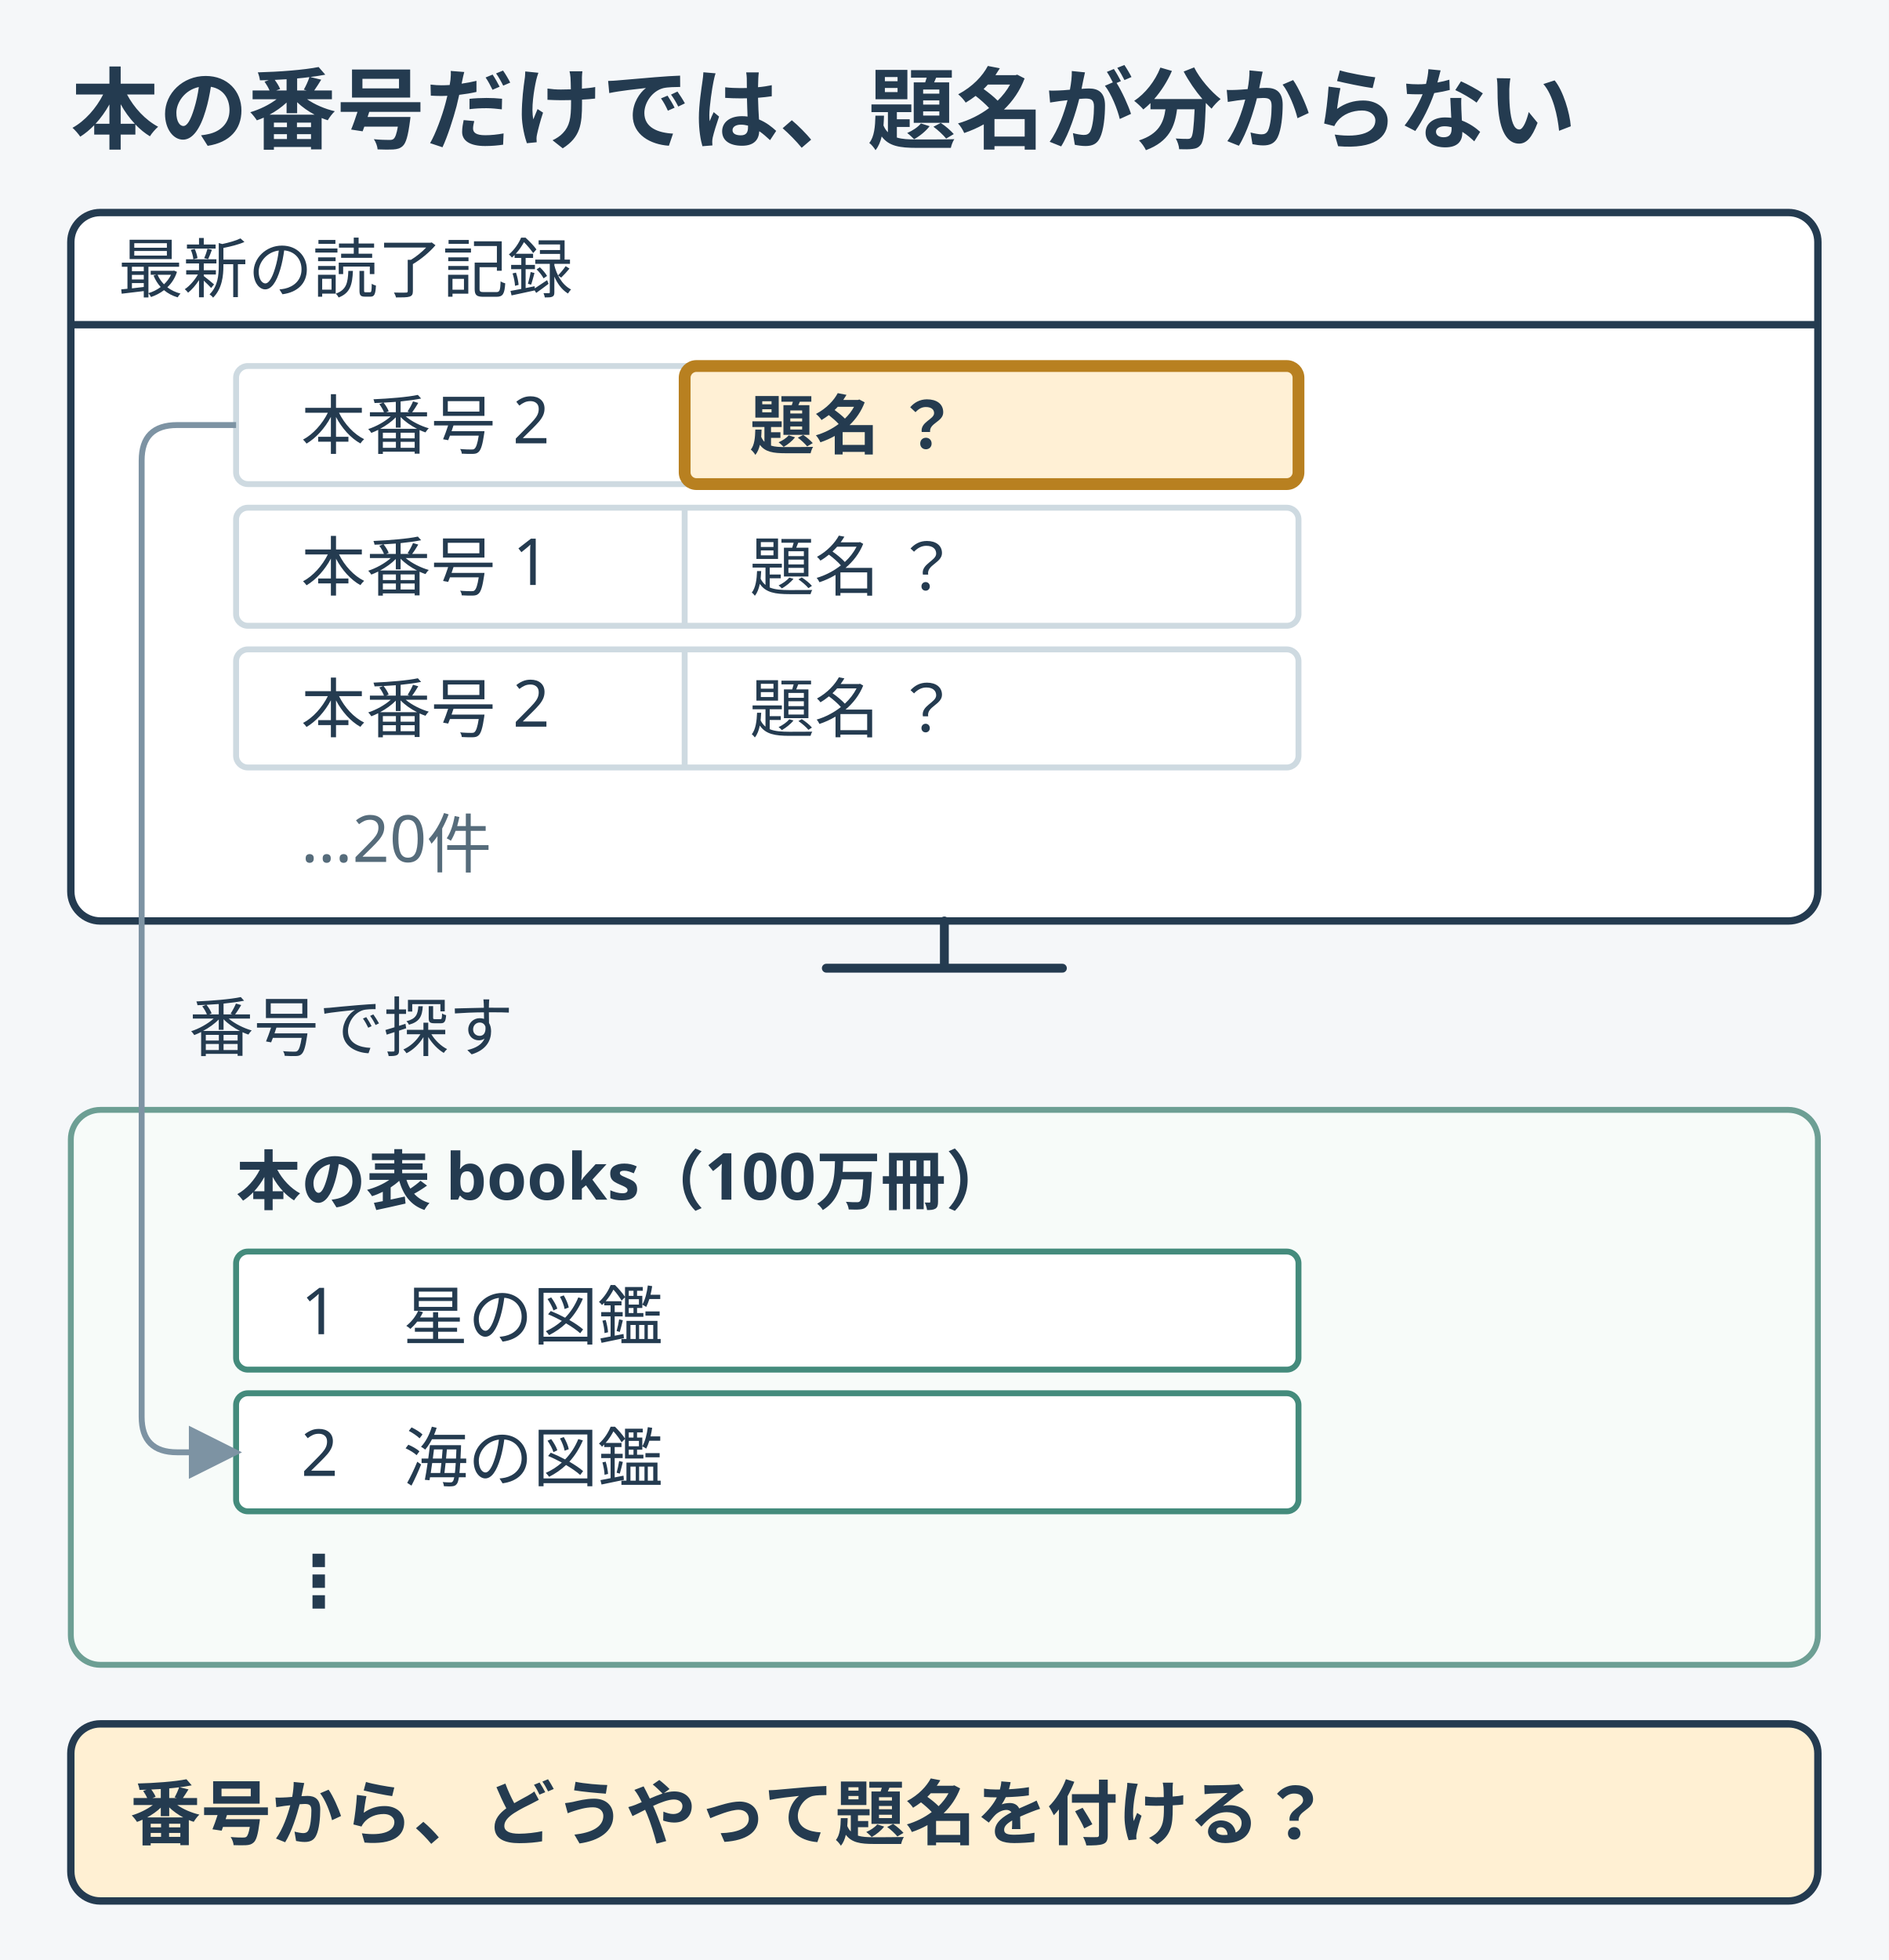
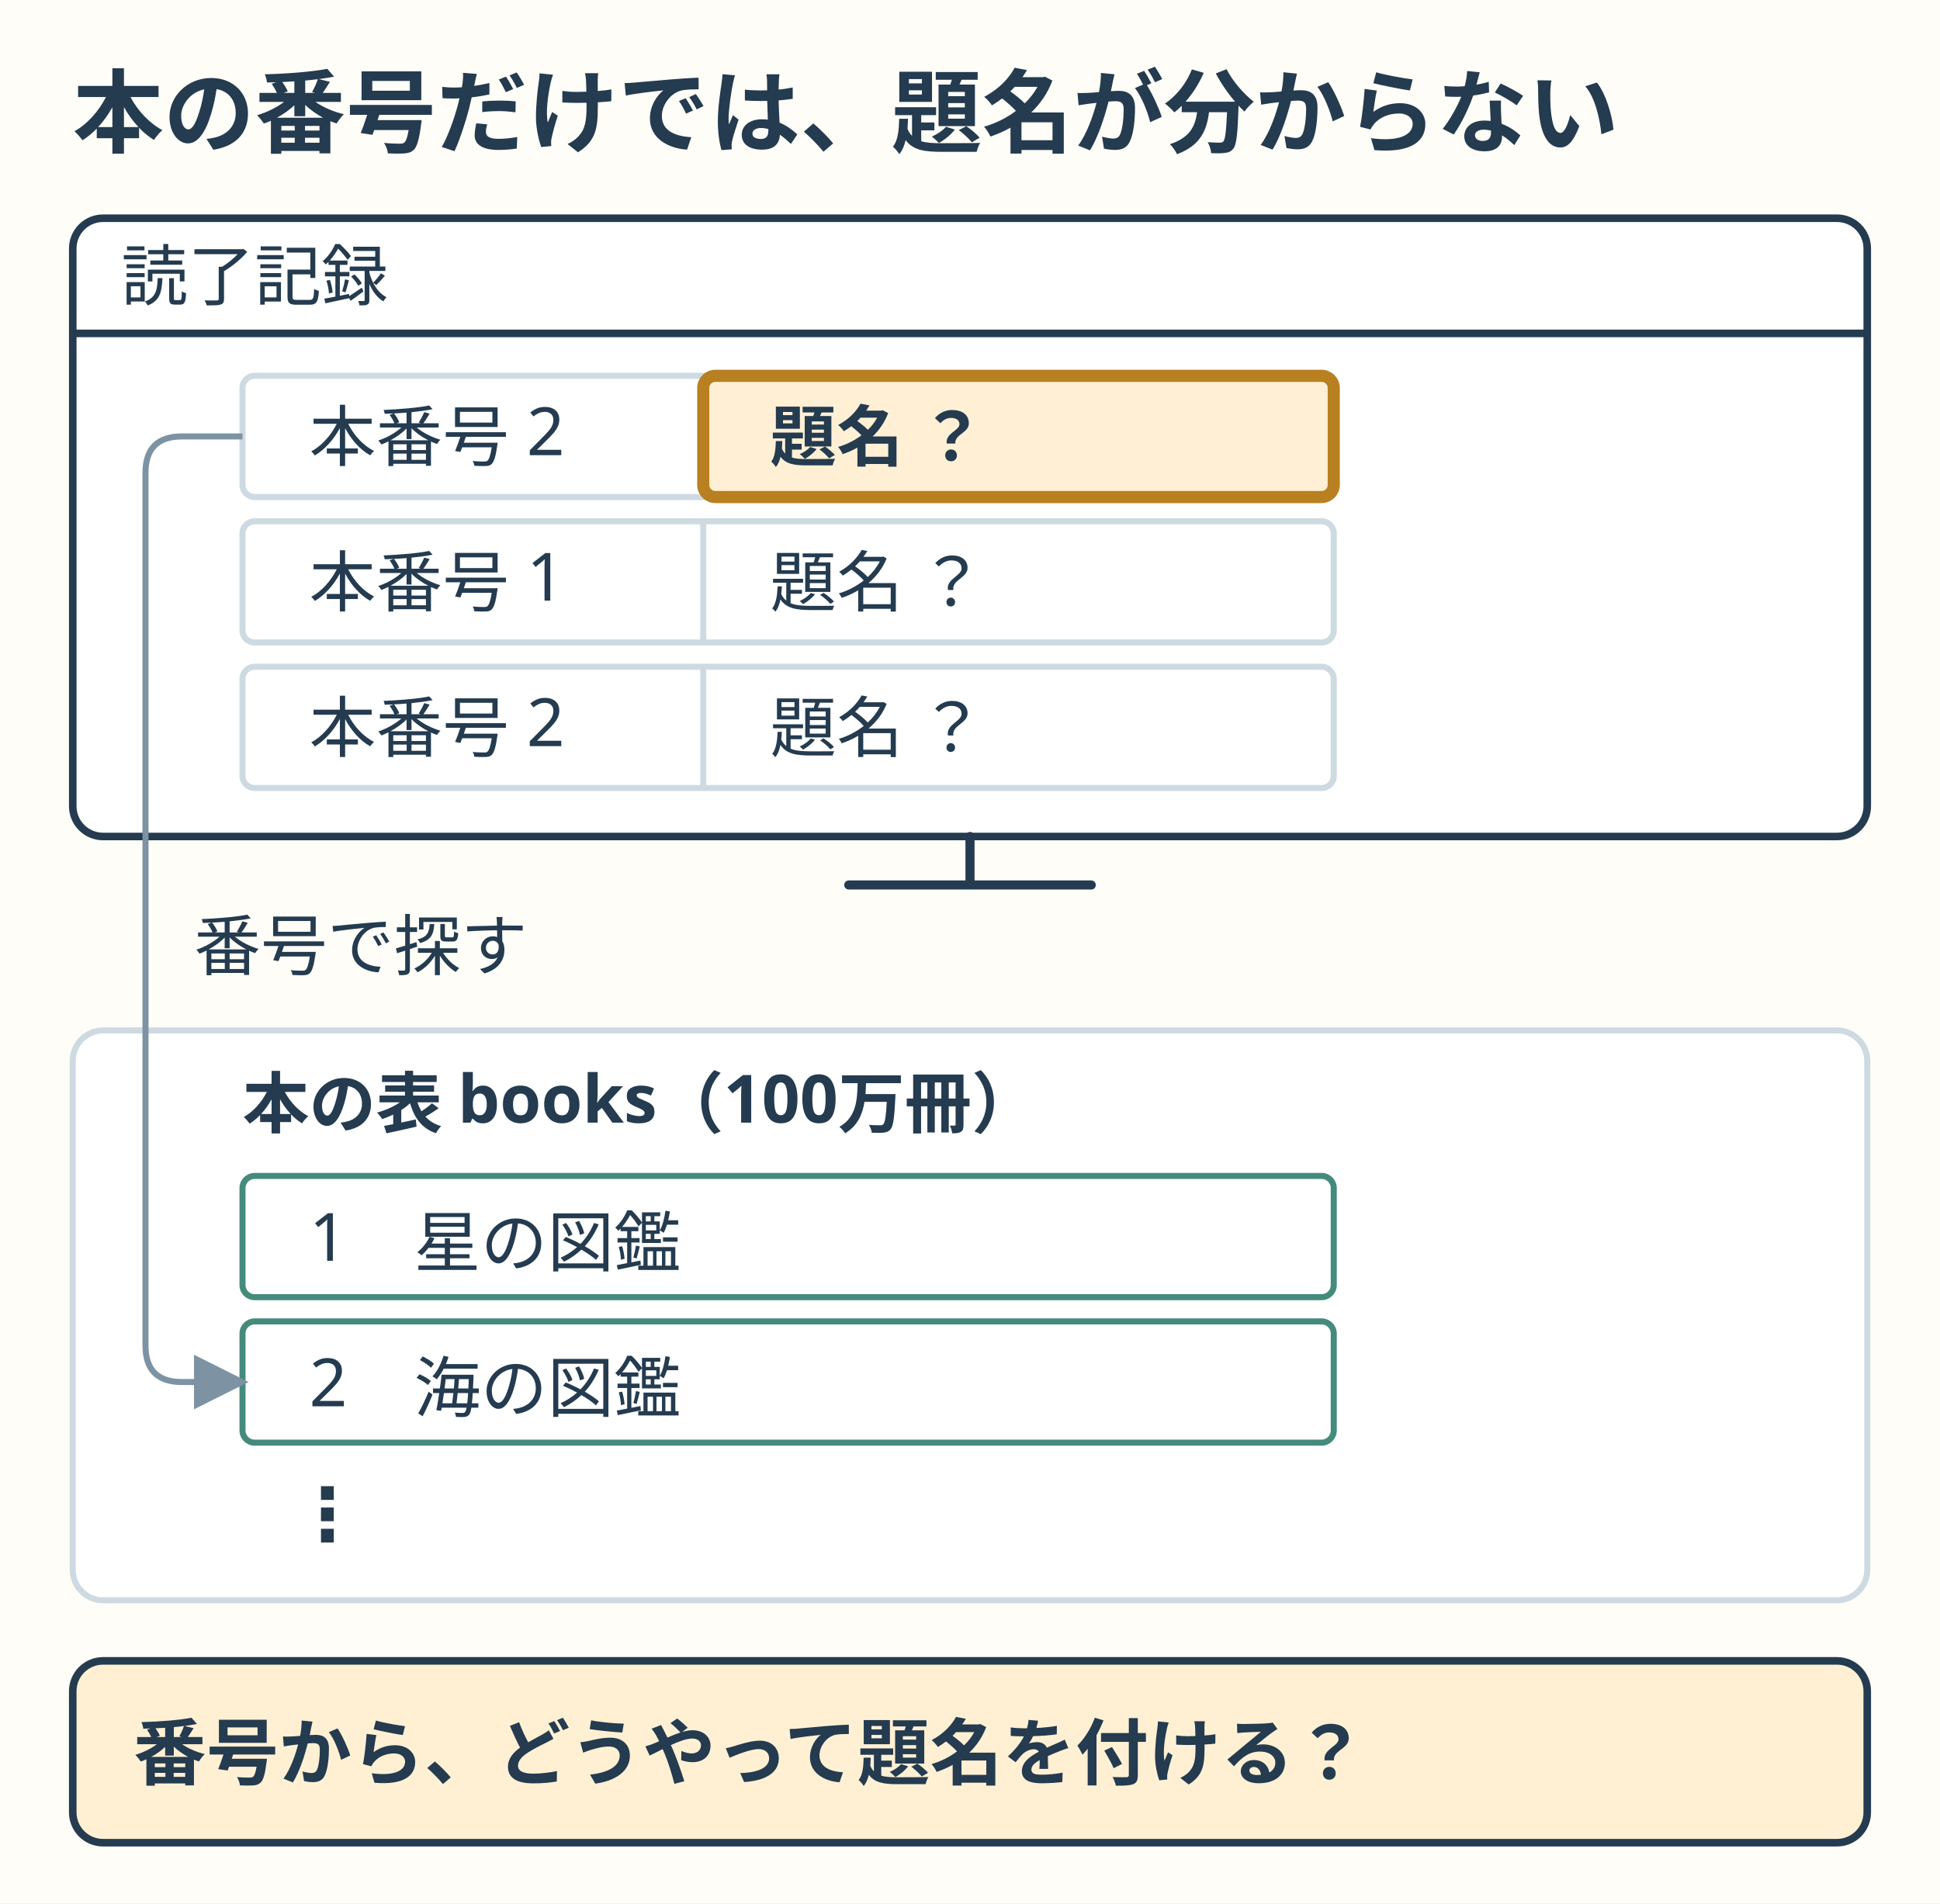
- <svg xmlns="http://www.w3.org/2000/svg" width="640" height="664" viewBox="0 0 640 664" role="img" aria-labelledby="title">
+ <svg xmlns="http://www.w3.org/2000/svg" width="640" height="628" viewBox="0 0 640 628" role="img" aria-labelledby="title">
  <defs>
    <marker id="flow" markerWidth="10" markerHeight="10" refX="9" refY="5" orient="auto">
      <path d="M0 0L10 5L0 10z" fill="#277b74" />
    </marker>
    <marker id="req" markerWidth="10" markerHeight="10" refX="9" refY="5" orient="auto">
      <path d="M0 0L10 5L0 10" fill="none" stroke="#945e11" stroke-width="2" />
    </marker>
    <marker id="ref" markerWidth="9" markerHeight="9" refX="8" refY="4.5" orient="auto">
      <path d="M0 0L9 4.5L0 9z" fill="#7d93a3" />
    </marker>
  </defs>
  <style>
text{font-family:"Hiragino Sans","Noto Sans JP",sans-serif;font-size:24px;fill:#243b50}
.h{font-size:30px;font-weight:700}.b{font-weight:700}.s{font-size:22px}.m{font-size:22px;fill:#566c7b}
.mono{font-family:ui-monospace,Menlo,monospace;font-size:22px}.tag{font-size:22px;font-weight:700;fill:#fff}
.teal{fill:#176e65}.brown{fill:#945e11}.real{fill:#176e65}.model{fill:#566c7b}
.panel{fill:#fff;stroke:#cedae1;stroke-width:2}.node{fill:#ecf2f8;stroke:#56738a;stroke-width:2}
.row{fill:#fff;stroke:#448b7c;stroke-width:2}.match{fill:#fff;stroke:#176e65;stroke-width:4}
.page{fill:#f7fbf9;stroke:#6d9f94;stroke-width:2}.ipage{fill:#f4f6f8;stroke:#6b7f8e;stroke-width:2}
.band{fill:#d5dde3;stroke:#92a7b5;stroke-width:2}.skip{fill:none;stroke:#b5c2cc;stroke-width:2;stroke-dasharray:6 5}
.hot{fill:#fff0d5;stroke:#b88020;stroke-width:4}.ghost{fill:#f5f7f9;stroke:#b5c2cc;stroke-width:2;stroke-dasharray:6 5}
.flow{fill:none;stroke:#277b74;stroke-width:3;marker-end:url(#flow)}.req{fill:none;stroke:#945e11;stroke-width:3;stroke-dasharray:8 6;marker-end:url(#req)}
.ref{fill:none;stroke:#7d93a3;stroke-width:2;marker-end:url(#ref)}.step{fill:#fff;stroke:#243b50;stroke-width:2.5}
.spine{fill:#e9f3f4;stroke:#243b50;stroke-width:1.5}
  </style>
-   <rect width="640" height="664" fill="#f5f7f9" />
+   <rect width="640" height="628" fill="#fffdf7" />
  <text x="24" y="48" class="h">本の番号だけでは、題名が分からない</text>
  <g id="screen">
-     <rect x="24" y="72" width="592" height="240" rx="10" fill="#fff" stroke="#243b50" stroke-width="2.5" />
+     <rect x="24" y="72" width="592" height="204" rx="10" fill="#fff" stroke="#243b50" stroke-width="2.5" />
    <path d="M24 110 H616" fill="none" stroke="#243b50" stroke-width="2.5" />
-     <text x="40" y="99" class="s">最新の読了記録</text>
+     <text x="40" y="99" class="s">読了記録</text>
    <g id="record-1">
      <rect x="80" y="124" width="360" height="40" rx="4" class="panel" />
      <text x="102" y="152" class="s">本番号 2</text>
      <rect x="232" y="124" width="208" height="40" rx="4" class="hot" />
      <text x="254" y="152" class="s b">題名 ？</text>
    </g>
    <g id="record-2">
      <rect x="80" y="172" width="360" height="40" rx="4" class="panel" />
      <path d="M232 172 V212" fill="none" stroke="#cedae1" stroke-width="2" />
      <text x="102" y="200" class="s">本番号 1</text>
      <text x="254" y="200" class="s">題名 ？</text>
    </g>
    <g id="record-3">
      <rect x="80" y="220" width="360" height="40" rx="4" class="panel" />
      <path d="M232 220 V260" fill="none" stroke="#cedae1" stroke-width="2" />
      <text x="102" y="248" class="s">本番号 2</text>
      <text x="254" y="248" class="s">題名 ？</text>
    </g>
-     <text x="102" y="292" class="m">…20件</text>
-     <path d="M320 312 V328 M280 328 H360" fill="none" stroke="#243b50" stroke-width="3" stroke-linecap="round" />
+     <path d="M320 276 V292 M280 292 H360" fill="none" stroke="#243b50" stroke-width="3" stroke-linecap="round" />
  </g>
  <g id="books">
-     <rect x="24" y="376" width="592" height="188" rx="10" class="page" />
-     <text x="80" y="408" class="s b">本の表 books（100万冊）</text>
-     <rect x="80" y="424" width="360" height="40" rx="4" class="row" />
-     <text x="102" y="452" class="s">1　星の図鑑</text>
-     <rect x="80" y="472" width="360" height="40" rx="4" class="row" />
-     <text x="102" y="500" class="s">2　海の図鑑</text>
-     <text x="108" y="544" text-anchor="middle" class="b">⋮</text>
+     <rect x="24" y="340" width="592" height="188" rx="10" class="panel" />
+     <text x="80" y="372" class="s b">本の表 books（100万冊）</text>
+     <rect x="80" y="388" width="360" height="40" rx="4" class="row" />
+     <text x="102" y="416" class="s">1　星の図鑑</text>
+     <rect x="80" y="436" width="360" height="40" rx="4" class="row" />
+     <text x="102" y="464" class="s">2　海の図鑑</text>
+     <text x="108" y="508" text-anchor="middle" class="b">⋮</text>
  </g>
  <g id="lookup">
-     <path d="M80 144 H60 Q48 144 48 156 V480 Q48 492 60 492 H80" class="ref" />
-     <text x="64" y="356" class="s">番号で探す</text>
+     <path d="M80 144 H60 Q48 144 48 156 V444 Q48 456 60 456 H80" class="ref" />
+     <text x="64" y="320" class="s">番号で探す</text>
  </g>
-   <rect x="24" y="584" width="592" height="60" rx="10" fill="#fff0d3" stroke="#243b50" stroke-width="2.5" />
-   <text x="44" y="623" class="b">番号から、どうやって題名を付ける？</text>
+   <rect x="24" y="548" width="592" height="60" rx="10" fill="#fff0d3" stroke="#243b50" stroke-width="2.5" />
+   <text x="44" y="587" class="b">番号から、どうやって題名を付ける？</text>
</svg>
